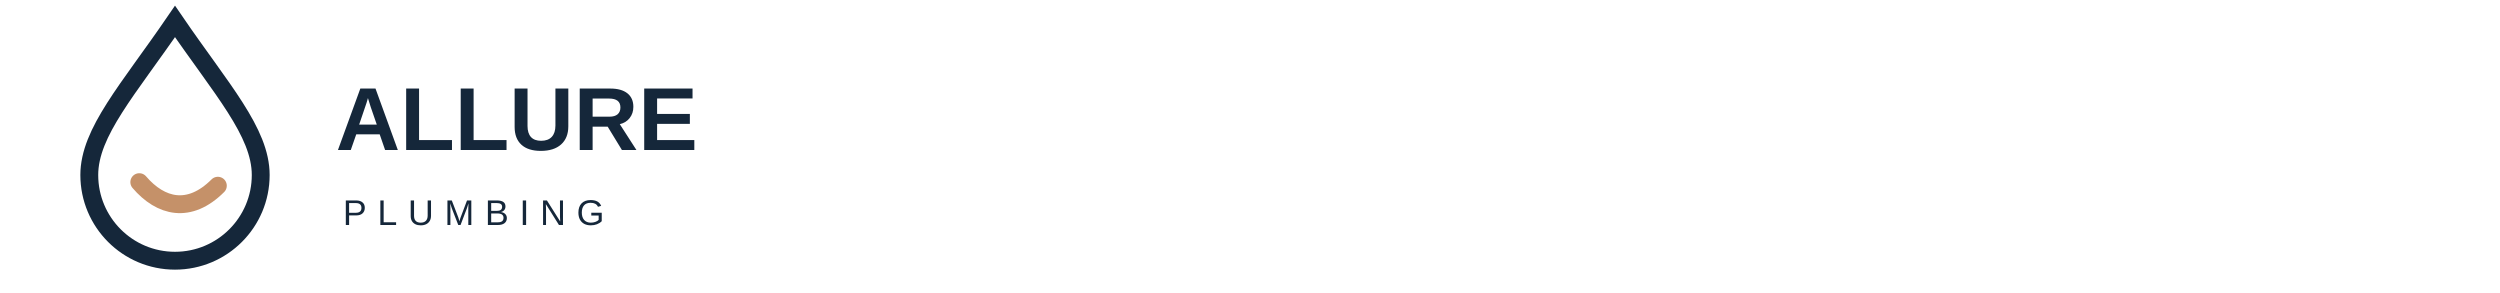
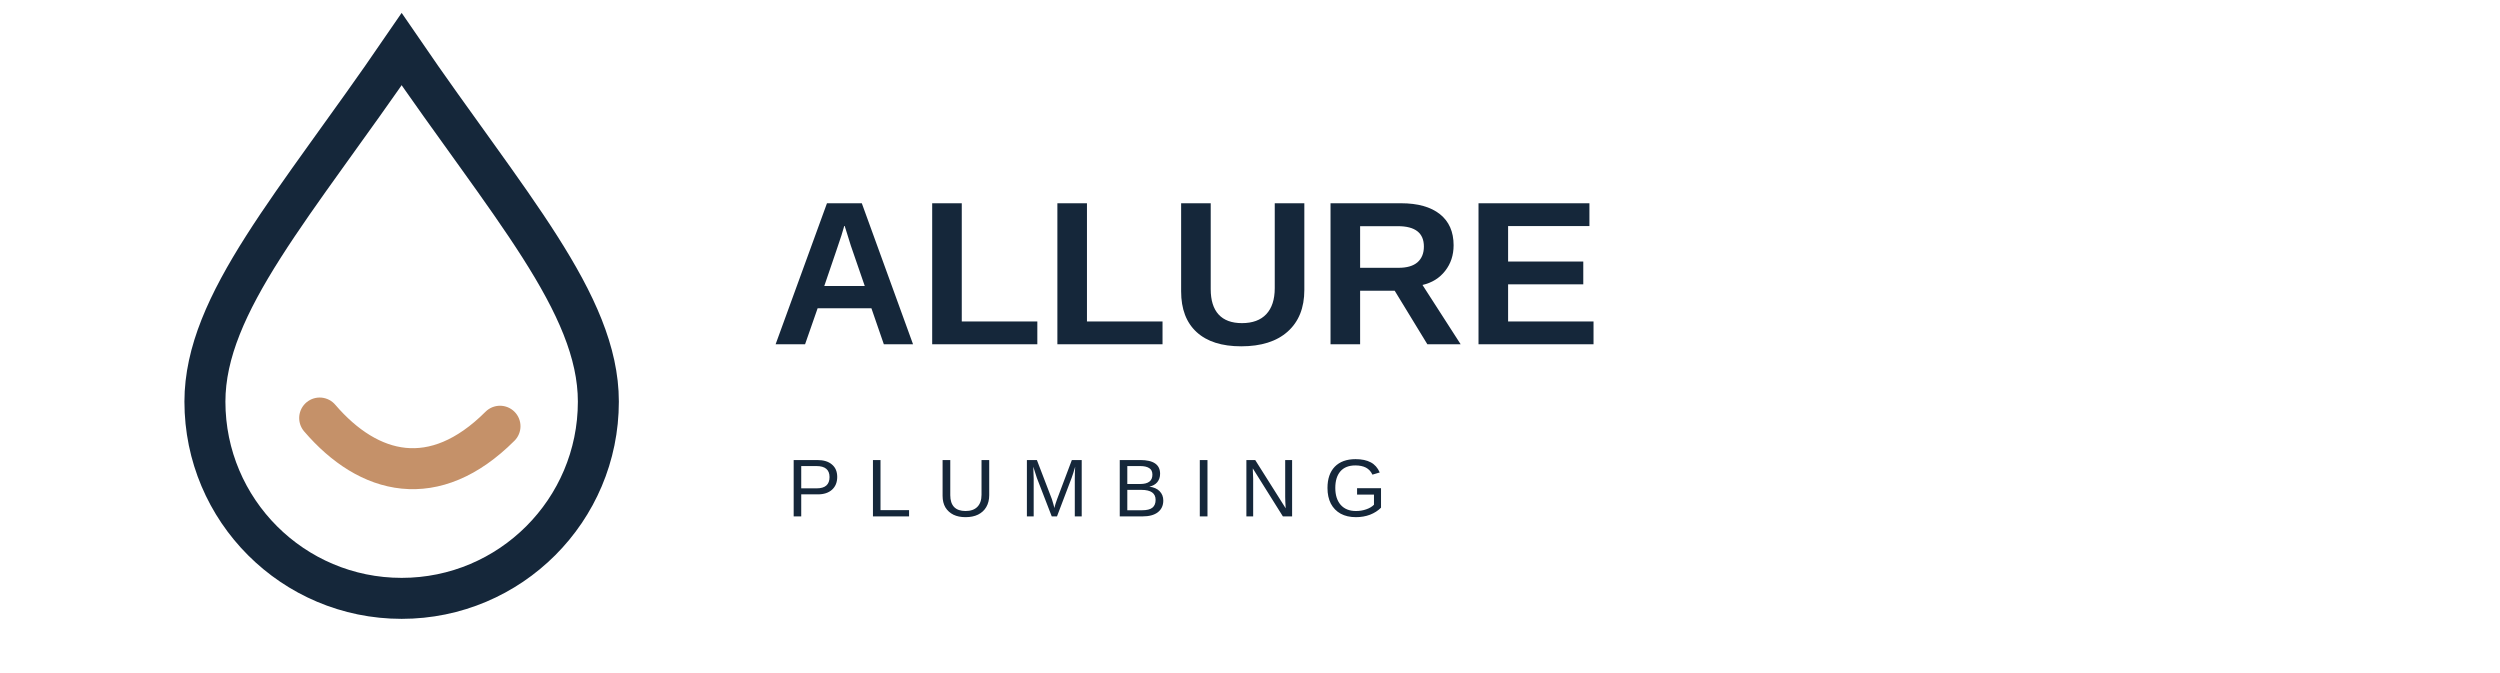
- <svg xmlns="http://www.w3.org/2000/svg" viewBox="0 0 700 82" role="img" aria-label="Allure Plumbing Corp. logo concept C">
+ <svg xmlns="http://www.w3.org/2000/svg" viewBox="0 0 305 82" role="img" aria-label="Allure Plumbing Corp. logo concept C">
  <path d="M49 6c-13 19-24 31-24 43a24 24 0 0 0 48 0C73 37 62 25 49 6Z" fill="none" stroke="#15273a" stroke-width="5" />
  <path d="M39 51c6 7 14 9 22 1" fill="none" stroke="#c59169" stroke-width="5" stroke-linecap="round" />
  <text x="94" y="42" fill="#15273a" font-family="Arial,sans-serif" font-size="25" font-weight="800">ALLURE</text>
  <text x="96" y="63" fill="#15273a" font-family="Arial,sans-serif" font-size="10" letter-spacing="3">PLUMBING</text>
</svg>
